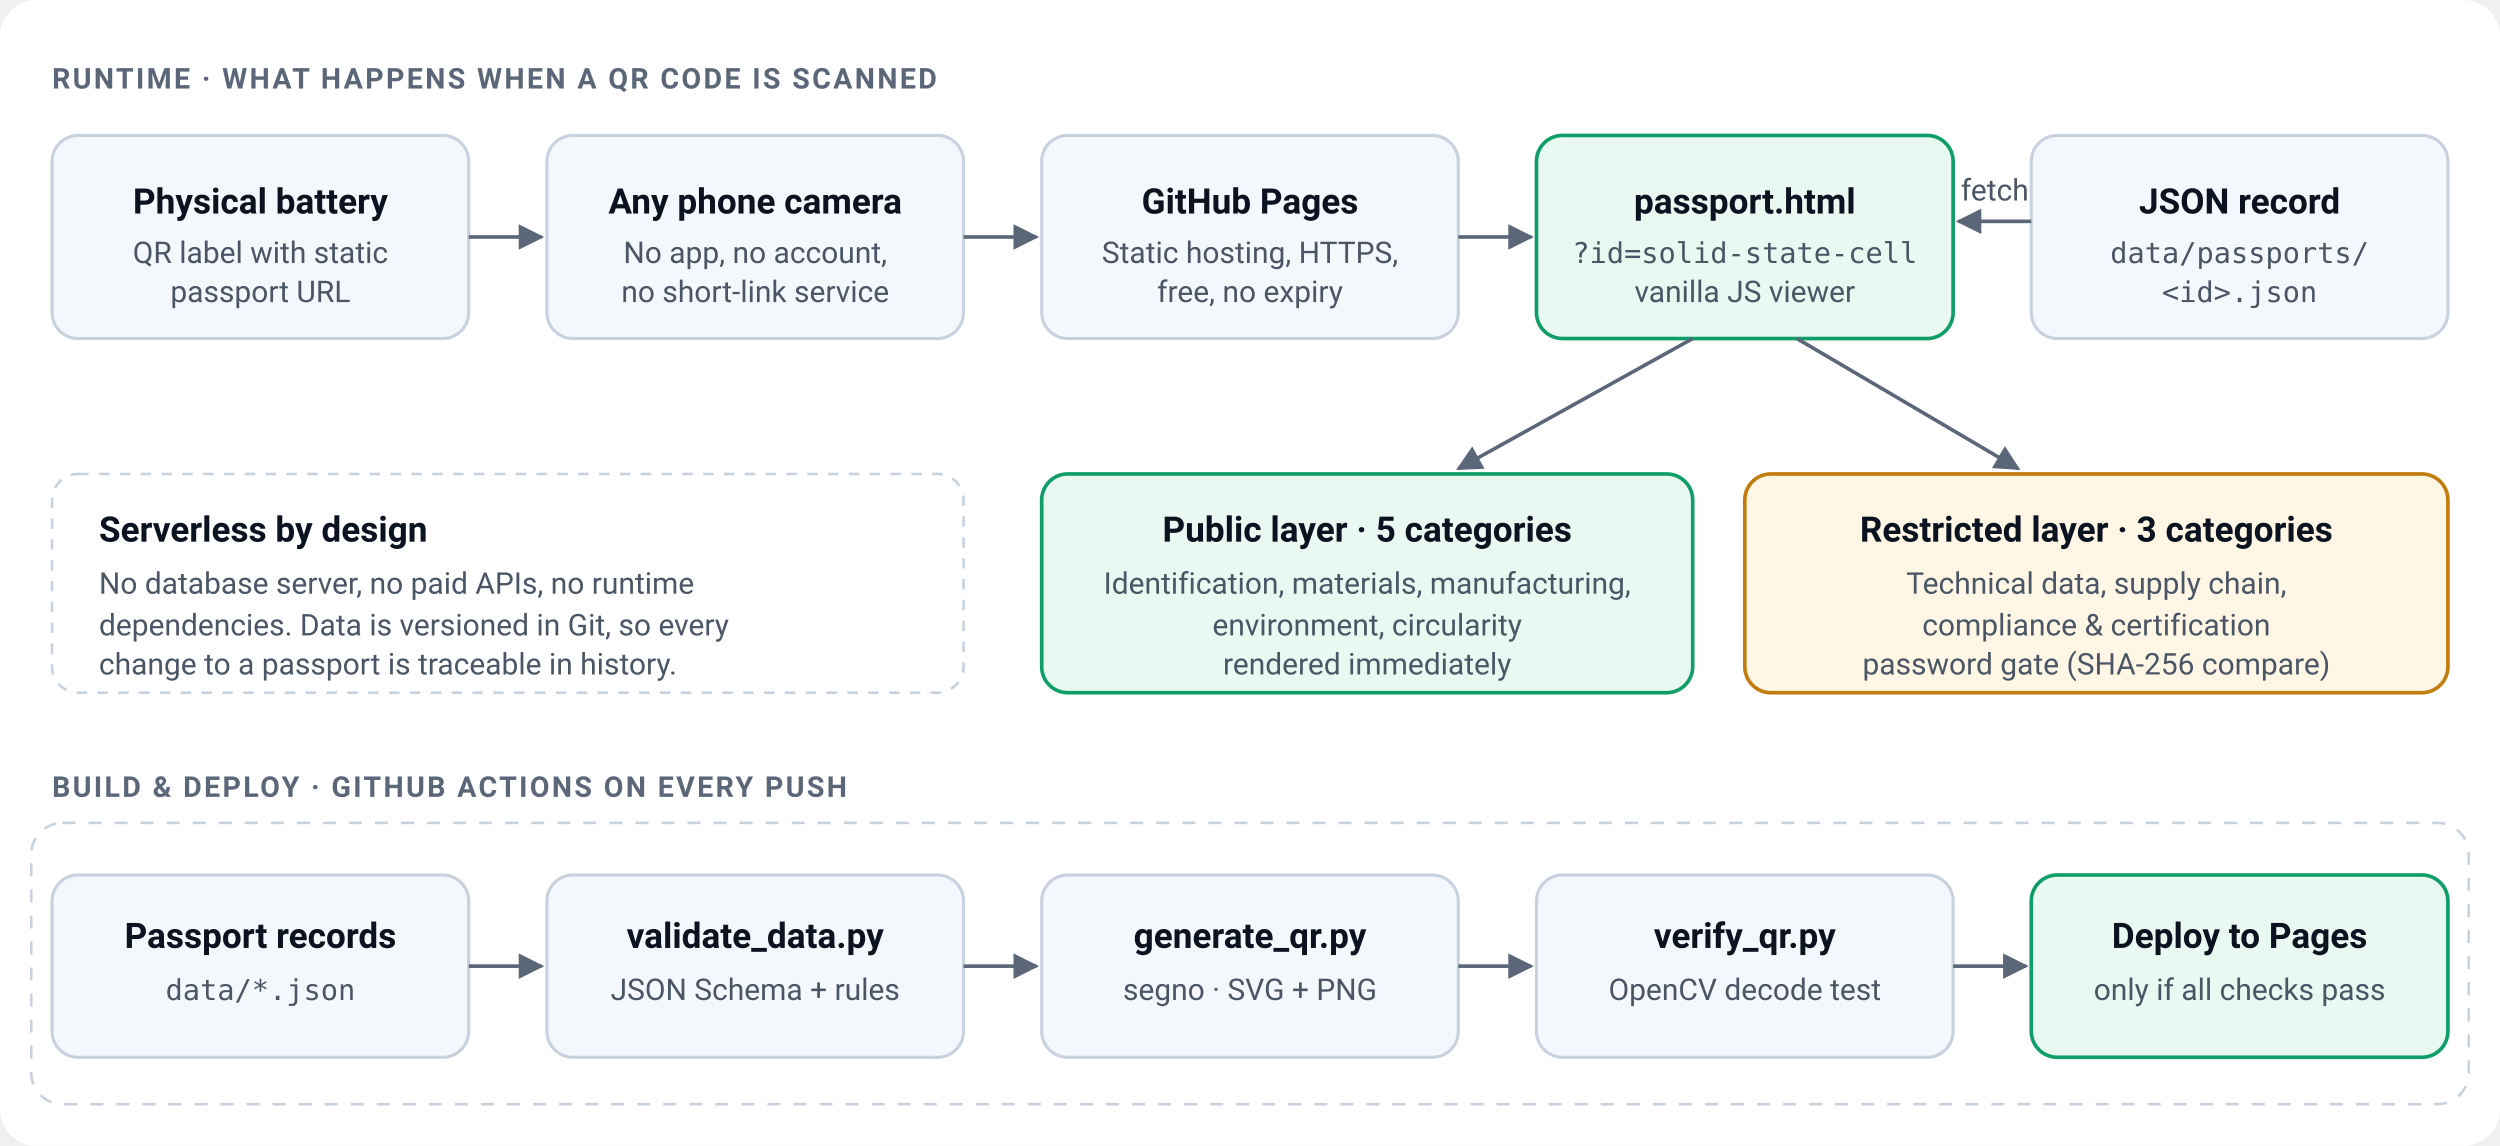
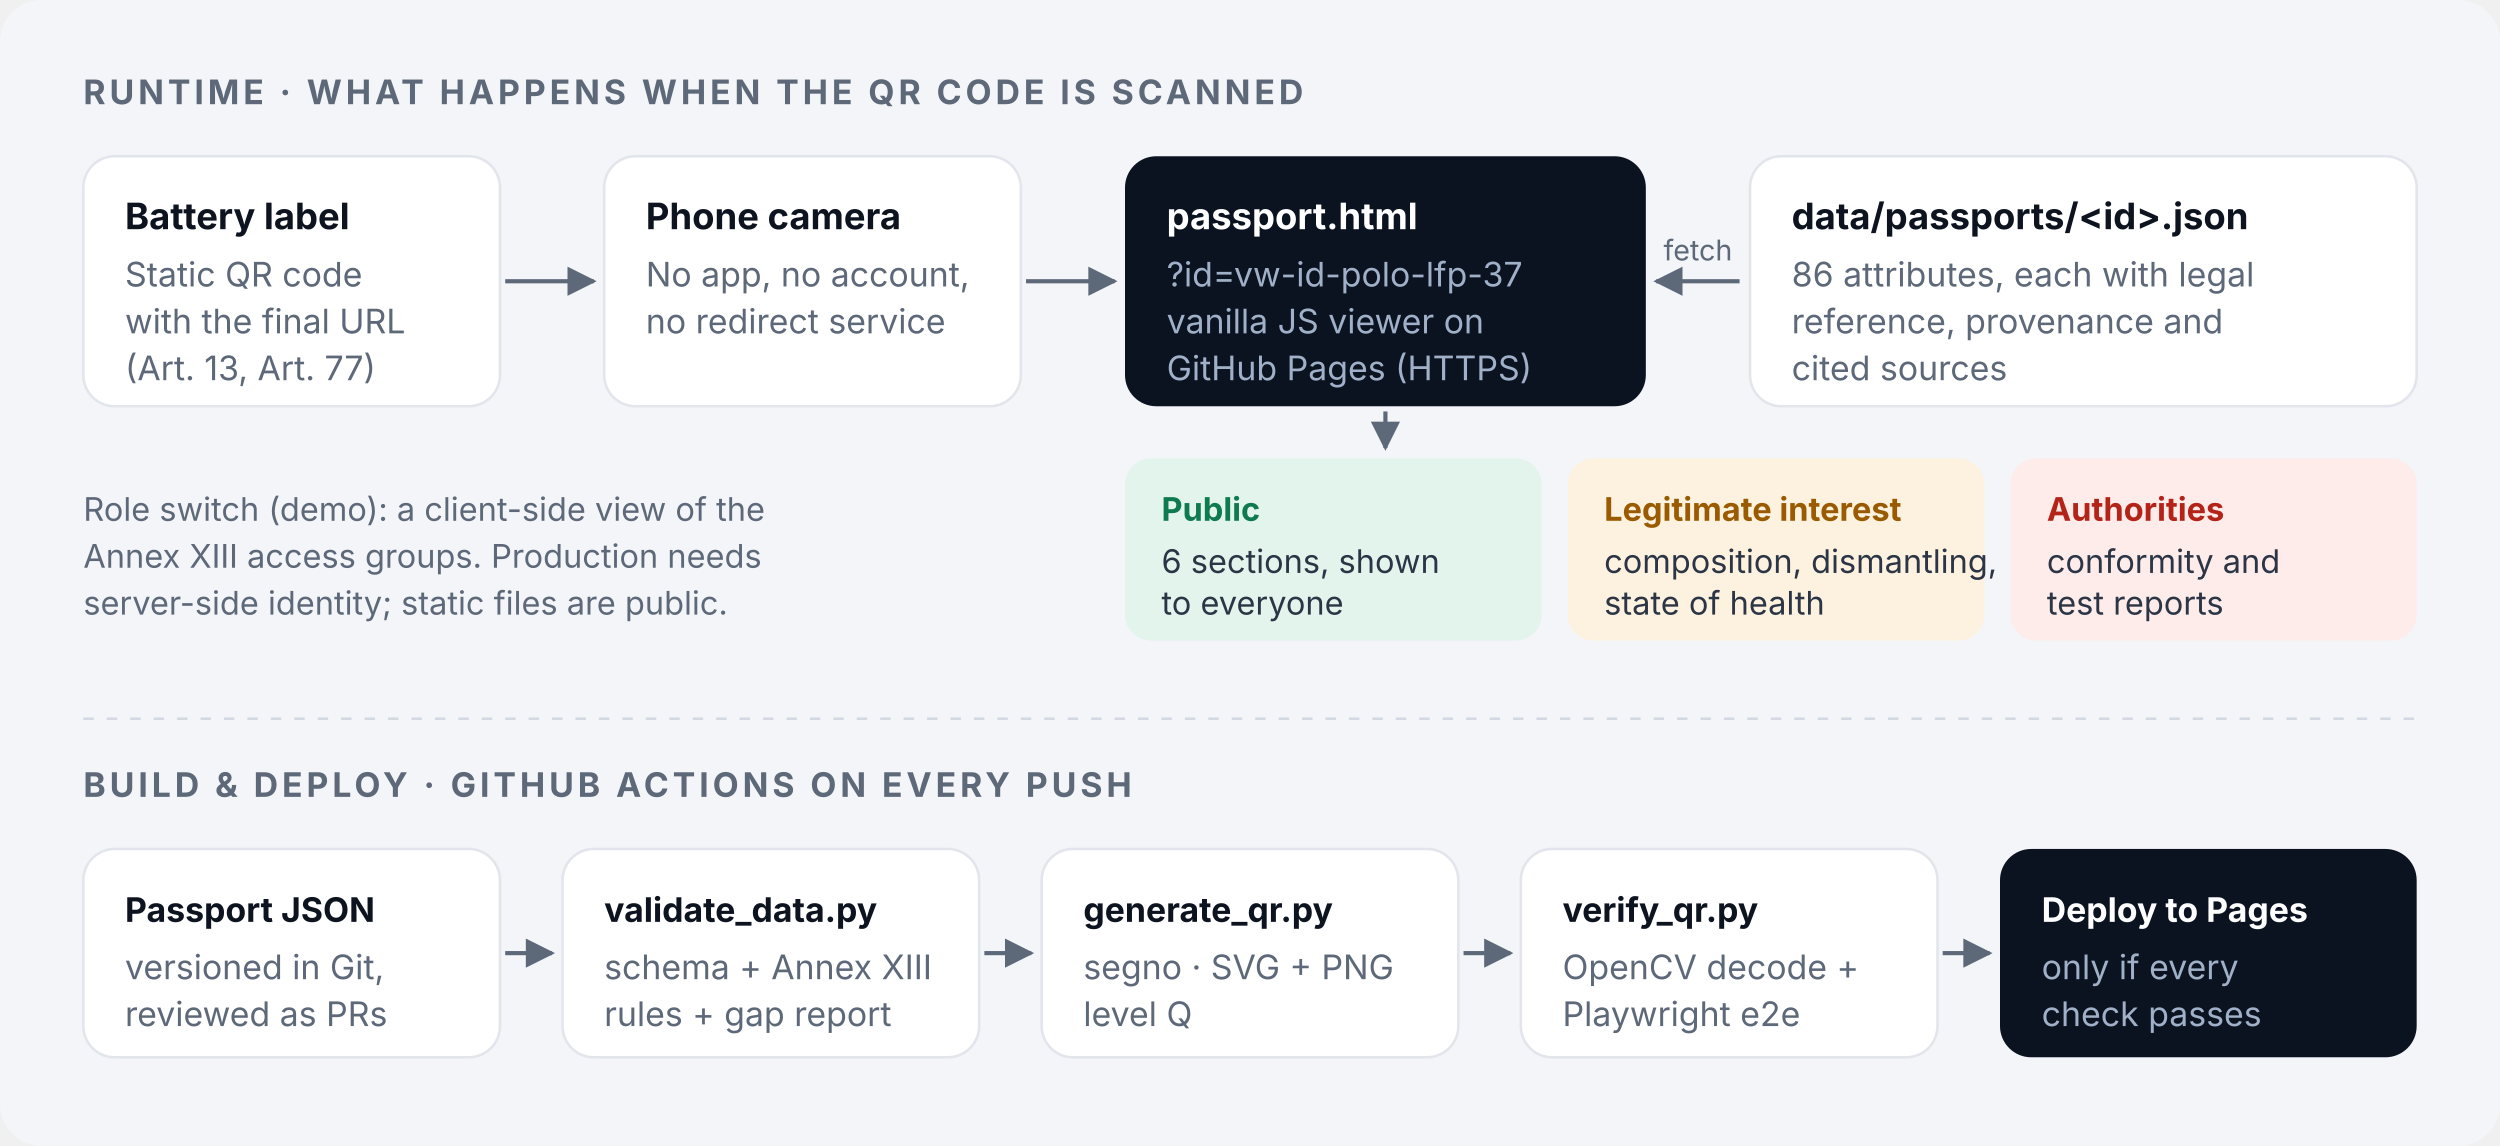
- <svg xmlns="http://www.w3.org/2000/svg" viewBox="0 0 960 440" width="960" height="440" role="img" aria-labelledby="t d" font-family="system-ui, -apple-system, 'Segoe UI', Roboto, sans-serif">
+ <svg xmlns="http://www.w3.org/2000/svg" viewBox="0 0 960 440" width="960" height="440" font-family="Inter, -apple-system, Segoe UI, Roboto, Arial, sans-serif">
  <defs>
-     <marker id="a" viewBox="0 0 10 10" refX="9" refY="5" markerWidth="7" markerHeight="7" orient="auto-start-reverse">
-       <path d="M0 0L10 5L0 10z" fill="#5b6778" />
+     <marker id="a" viewBox="0 0 10 10" refX="9" refY="5" markerWidth="7" markerHeight="7" orient="auto">
+       <path d="M0 0L10 5L0 10z" fill="#5d6879" />
    </marker>
-     <style>
-       .box{fill:#f4f7fb;stroke:#c8d2df;stroke-width:1.2}
-       .key{fill:#e9f8f1;stroke:#0f9d68;stroke-width:1.4}
-       .lock{fill:#fff6e6;stroke:#c27c0e;stroke-width:1.4}
-       .h{font-size:13.5px;font-weight:650;fill:#0b1220}
-       .s{font-size:11.5px;fill:#4a5565}
-       .m{font-family:ui-monospace,'Cascadia Code',Consolas,monospace;font-size:11px;fill:#4a5565}
-       .lbl{font-size:11px;font-weight:700;letter-spacing:.08em;fill:#5b6778}
-       .ln{stroke:#5b6778;stroke-width:1.4;fill:none;marker-end:url(#a)}
-     </style>
  </defs>
-   <rect width="960" height="440" rx="14" fill="#ffffff" />
-   <text x="20" y="34" class="lbl">RUNTIME · WHAT HAPPENS WHEN A QR CODE IS SCANNED</text>
-   <rect class="box" x="20" y="52" width="160" height="78" rx="10" />
-   <text x="100" y="82" class="h" text-anchor="middle">Physical battery</text>
-   <text x="100" y="101" class="s" text-anchor="middle">QR label with static</text>
-   <text x="100" y="116" class="s" text-anchor="middle">passport URL</text>
-   <rect class="box" x="210" y="52" width="160" height="78" rx="10" />
-   <text x="290" y="82" class="h" text-anchor="middle">Any phone camera</text>
-   <text x="290" y="101" class="s" text-anchor="middle">No app, no account,</text>
-   <text x="290" y="116" class="s" text-anchor="middle">no short-link service</text>
-   <rect class="box" x="400" y="52" width="160" height="78" rx="10" />
-   <text x="480" y="82" class="h" text-anchor="middle">GitHub Pages</text>
-   <text x="480" y="101" class="s" text-anchor="middle">Static hosting, HTTPS,</text>
-   <text x="480" y="116" class="s" text-anchor="middle">free, no expiry</text>
-   <rect class="key" x="590" y="52" width="160" height="78" rx="10" />
-   <text x="670" y="82" class="h" text-anchor="middle">passport.html</text>
-   <text x="670" y="101" class="m" text-anchor="middle">?id=solid-state-cell</text>
-   <text x="670" y="116" class="s" text-anchor="middle">vanilla JS viewer</text>
-   <rect class="box" x="780" y="52" width="160" height="78" rx="10" />
-   <text x="860" y="82" class="h" text-anchor="middle">JSON record</text>
-   <text x="860" y="101" class="m" text-anchor="middle">data/passports/</text>
-   <text x="860" y="116" class="m" text-anchor="middle">&lt;id&gt;.json</text>
-   <path class="ln" d="M180 91H208" />
-   <path class="ln" d="M370 91H398" />
-   <path class="ln" d="M560 91H588" />
-   <path class="ln" d="M780 85H752" />
-   <text x="766" y="77" class="s" text-anchor="middle">fetch</text>
-   <rect class="key" x="400" y="182" width="250" height="84" rx="10" />
-   <text x="525" y="208" class="h" text-anchor="middle">Public layer · 5 categories</text>
-   <text x="525" y="228" class="s" text-anchor="middle">Identification, materials, manufacturing,</text>
-   <text x="525" y="244" class="s" text-anchor="middle">environment, circularity</text>
-   <text x="525" y="259" class="s" text-anchor="middle">rendered immediately</text>
-   <rect class="lock" x="670" y="182" width="270" height="84" rx="10" />
-   <text x="805" y="208" class="h" text-anchor="middle">Restricted layer · 3 categories</text>
-   <text x="805" y="228" class="s" text-anchor="middle">Technical data, supply chain,</text>
-   <text x="805" y="244" class="s" text-anchor="middle">compliance &amp; certification</text>
-   <text x="805" y="259" class="s" text-anchor="middle">password gate (SHA-256 compare)</text>
-   <path class="ln" d="M650 130L560 180" />
-   <path class="ln" d="M690 130L775 180" />
-   <rect x="20" y="182" width="350" height="84" rx="10" fill="none" stroke="#c8d2df" stroke-dasharray="4 4" />
-   <text x="38" y="208" class="h">Serverless by design</text>
-   <text x="38" y="228" class="s">No database server, no paid APIs, no runtime</text>
-   <text x="38" y="244" class="s">dependencies. Data is versioned in Git, so every</text>
-   <text x="38" y="259" class="s">change to a passport is traceable in history.</text>
-   <text x="20" y="306" class="lbl">BUILD &amp; DEPLOY · GITHUB ACTIONS ON EVERY PUSH</text>
-   <rect x="12" y="316" width="936" height="108" rx="12" fill="none" stroke="#c8d2df" stroke-dasharray="5 5" />
-   <rect class="box" x="20" y="336" width="160" height="70" rx="10" />
-   <text x="100" y="364" class="h" text-anchor="middle">Passport records</text>
-   <text x="100" y="384" class="m" text-anchor="middle">data/*.json</text>
-   <rect class="box" x="210" y="336" width="160" height="70" rx="10" />
-   <text x="290" y="364" class="h" text-anchor="middle">validate_data.py</text>
-   <text x="290" y="384" class="s" text-anchor="middle">JSON Schema + rules</text>
-   <rect class="box" x="400" y="336" width="160" height="70" rx="10" />
-   <text x="480" y="364" class="h" text-anchor="middle">generate_qr.py</text>
-   <text x="480" y="384" class="s" text-anchor="middle">segno · SVG + PNG</text>
-   <rect class="box" x="590" y="336" width="160" height="70" rx="10" />
-   <text x="670" y="364" class="h" text-anchor="middle">verify_qr.py</text>
-   <text x="670" y="384" class="s" text-anchor="middle">OpenCV decode test</text>
-   <rect class="key" x="780" y="336" width="160" height="70" rx="10" />
-   <text x="860" y="364" class="h" text-anchor="middle">Deploy to Pages</text>
-   <text x="860" y="384" class="s" text-anchor="middle">only if all checks pass</text>
-   <path class="ln" d="M180 371H208" />
-   <path class="ln" d="M370 371H398" />
-   <path class="ln" d="M560 371H588" />
-   <path class="ln" d="M750 371H778" />
+   <rect width="960" height="440" rx="16" fill="#f3f5f8" />
+   <text x="32" y="40" font-size="13" font-weight="700" fill="#5d6879" letter-spacing="1.5">RUNTIME · WHAT HAPPENS WHEN THE QR CODE IS SCANNED</text>
+   <g font-size="13" fill="#0d1420">
+     <rect x="32" y="60" width="160" height="96" rx="12" fill="#fff" stroke="#e2e6ec" />
+     <text x="48" y="88" font-weight="700" font-size="14">Battery label</text>
+     <text x="48" y="110" fill="#5d6879">Static QR code</text>
+     <text x="48" y="128" fill="#5d6879">with the final URL</text>
+     <text x="48" y="146" fill="#5d6879">(Art. 13, Art. 77)</text>
+     <rect x="232" y="60" width="160" height="96" rx="12" fill="#fff" stroke="#e2e6ec" />
+     <text x="248" y="88" font-weight="700" font-size="14">Phone camera</text>
+     <text x="248" y="110" fill="#5d6879">No app, no account,</text>
+     <text x="248" y="128" fill="#5d6879">no redirect service</text>
+     <rect x="432" y="60" width="200" height="96" rx="12" fill="#0b1220" />
+     <text x="448" y="88" font-weight="700" font-size="14" fill="#fff">passport.html</text>
+     <text x="448" y="110" fill="#9fb0c8">?id=vw-id-polo-lfp-37</text>
+     <text x="448" y="128" fill="#9fb0c8">vanilla JS viewer on</text>
+     <text x="448" y="146" fill="#9fb0c8">GitHub Pages (HTTPS)</text>
+     <rect x="672" y="60" width="256" height="96" rx="12" fill="#fff" stroke="#e2e6ec" />
+     <text x="688" y="88" font-weight="700" font-size="14">data/passports/&lt;id&gt;.json</text>
+     <text x="688" y="110" fill="#5d6879">86 attributes, each with legal</text>
+     <text x="688" y="128" fill="#5d6879">reference, provenance and</text>
+     <text x="688" y="146" fill="#5d6879">cited sources</text>
+   </g>
+   <g stroke="#5d6879" stroke-width="1.6" marker-end="url(#a)">
+     <line x1="194" y1="108" x2="228" y2="108" />
+     <line x1="394" y1="108" x2="428" y2="108" />
+     <line x1="668" y1="108" x2="636" y2="108" />
+   </g>
+   <text x="652" y="100" font-size="11" fill="#5d6879" text-anchor="middle">fetch</text>
+   <g font-size="12.5">
+     <rect x="432" y="176" width="160" height="70" rx="10" fill="#e3f4ec" />
+     <text x="446" y="200" font-weight="700" fill="#0e7a4f">Public</text>
+     <text x="446" y="220" fill="#2b3545">6 sections, shown</text>
+     <text x="446" y="236" fill="#2b3545">to everyone</text>
+     <rect x="602" y="176" width="160" height="70" rx="10" fill="#fdf2df" />
+     <text x="616" y="200" font-weight="700" fill="#9a5b00">Legitimate interest</text>
+     <text x="616" y="220" fill="#2b3545">composition, dismantling,</text>
+     <text x="616" y="236" fill="#2b3545">state of health</text>
+     <rect x="772" y="176" width="156" height="70" rx="10" fill="#fdecea" />
+     <text x="786" y="200" font-weight="700" fill="#b42318">Authorities</text>
+     <text x="786" y="220" fill="#2b3545">conformity and</text>
+     <text x="786" y="236" fill="#2b3545">test reports</text>
+   </g>
+   <path d="M532 158 V172" stroke="#5d6879" stroke-width="1.6" marker-end="url(#a)" />
+   <text x="32" y="200" font-size="12.5" fill="#5d6879">Role switch (demo): a client-side view of the</text>
+   <text x="32" y="218" font-size="12.5" fill="#5d6879">Annex XIII access groups. Production needs</text>
+   <text x="32" y="236" font-size="12.5" fill="#5d6879">server-side identity; static files are public.</text>
+   <line x1="32" y1="276" x2="928" y2="276" stroke="#d3d9e2" stroke-dasharray="4 5" />
+   <text x="32" y="306" font-size="13" font-weight="700" fill="#5d6879" letter-spacing="1.5">BUILD &amp; DEPLOY · GITHUB ACTIONS ON EVERY PUSH</text>
+   <g font-size="13" fill="#0d1420">
+     <rect x="32" y="326" width="160" height="80" rx="12" fill="#fff" stroke="#e2e6ec" />
+     <text x="48" y="354" font-weight="700">Passport JSON</text>
+     <text x="48" y="376" fill="#5d6879">versioned in Git,</text>
+     <text x="48" y="394" fill="#5d6879">reviewed as PRs</text>
+     <rect x="216" y="326" width="160" height="80" rx="12" fill="#fff" stroke="#e2e6ec" />
+     <text x="232" y="354" font-weight="700">validate_data.py</text>
+     <text x="232" y="376" fill="#5d6879">schema + Annex XIII</text>
+     <text x="232" y="394" fill="#5d6879">rules + gap report</text>
+     <rect x="400" y="326" width="160" height="80" rx="12" fill="#fff" stroke="#e2e6ec" />
+     <text x="416" y="354" font-weight="700">generate_qr.py</text>
+     <text x="416" y="376" fill="#5d6879">segno · SVG + PNG</text>
+     <text x="416" y="394" fill="#5d6879">level Q</text>
+     <rect x="584" y="326" width="160" height="80" rx="12" fill="#fff" stroke="#e2e6ec" />
+     <text x="600" y="354" font-weight="700">verify_qr.py</text>
+     <text x="600" y="376" fill="#5d6879">OpenCV decode +</text>
+     <text x="600" y="394" fill="#5d6879">Playwright e2e</text>
+     <rect x="768" y="326" width="160" height="80" rx="12" fill="#0b1220" />
+     <text x="784" y="354" font-weight="700" fill="#fff">Deploy to Pages</text>
+     <text x="784" y="376" fill="#9fb0c8">only if every</text>
+     <text x="784" y="394" fill="#9fb0c8">check passes</text>
+   </g>
+   <g stroke="#5d6879" stroke-width="1.6" marker-end="url(#a)">
+     <line x1="194" y1="366" x2="212" y2="366" />
+     <line x1="378" y1="366" x2="396" y2="366" />
+     <line x1="562" y1="366" x2="580" y2="366" />
+     <line x1="746" y1="366" x2="764" y2="366" />
+   </g>
</svg>
